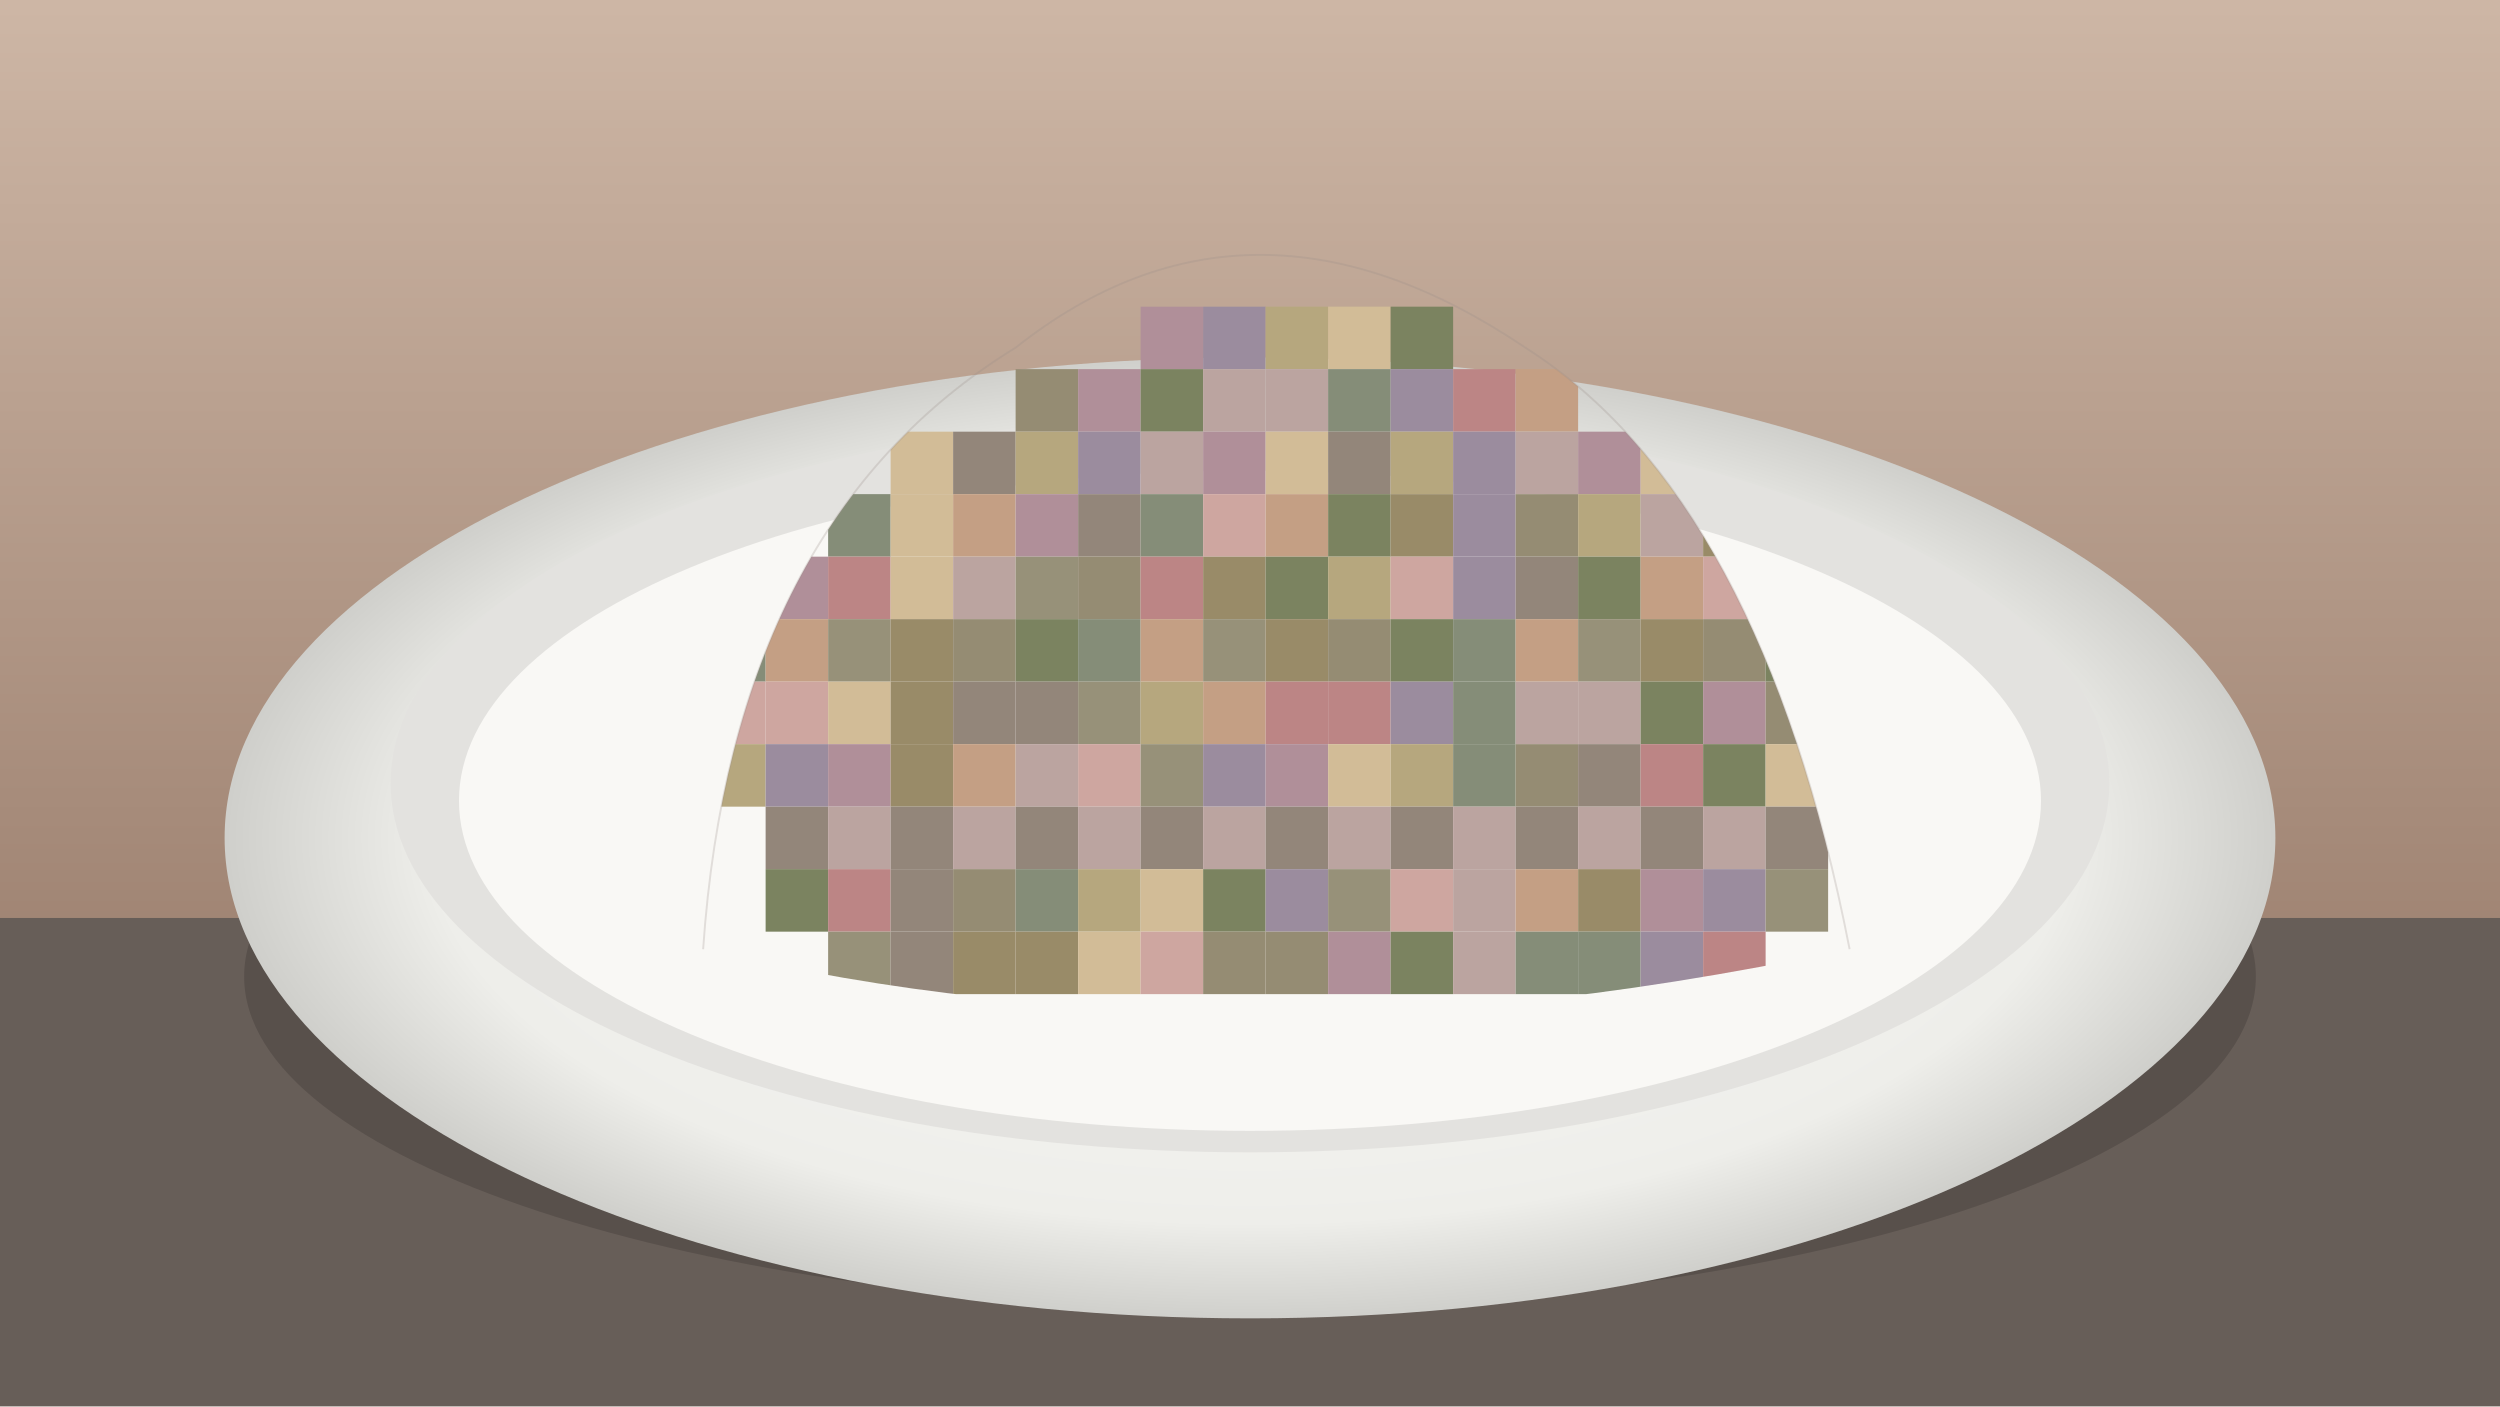
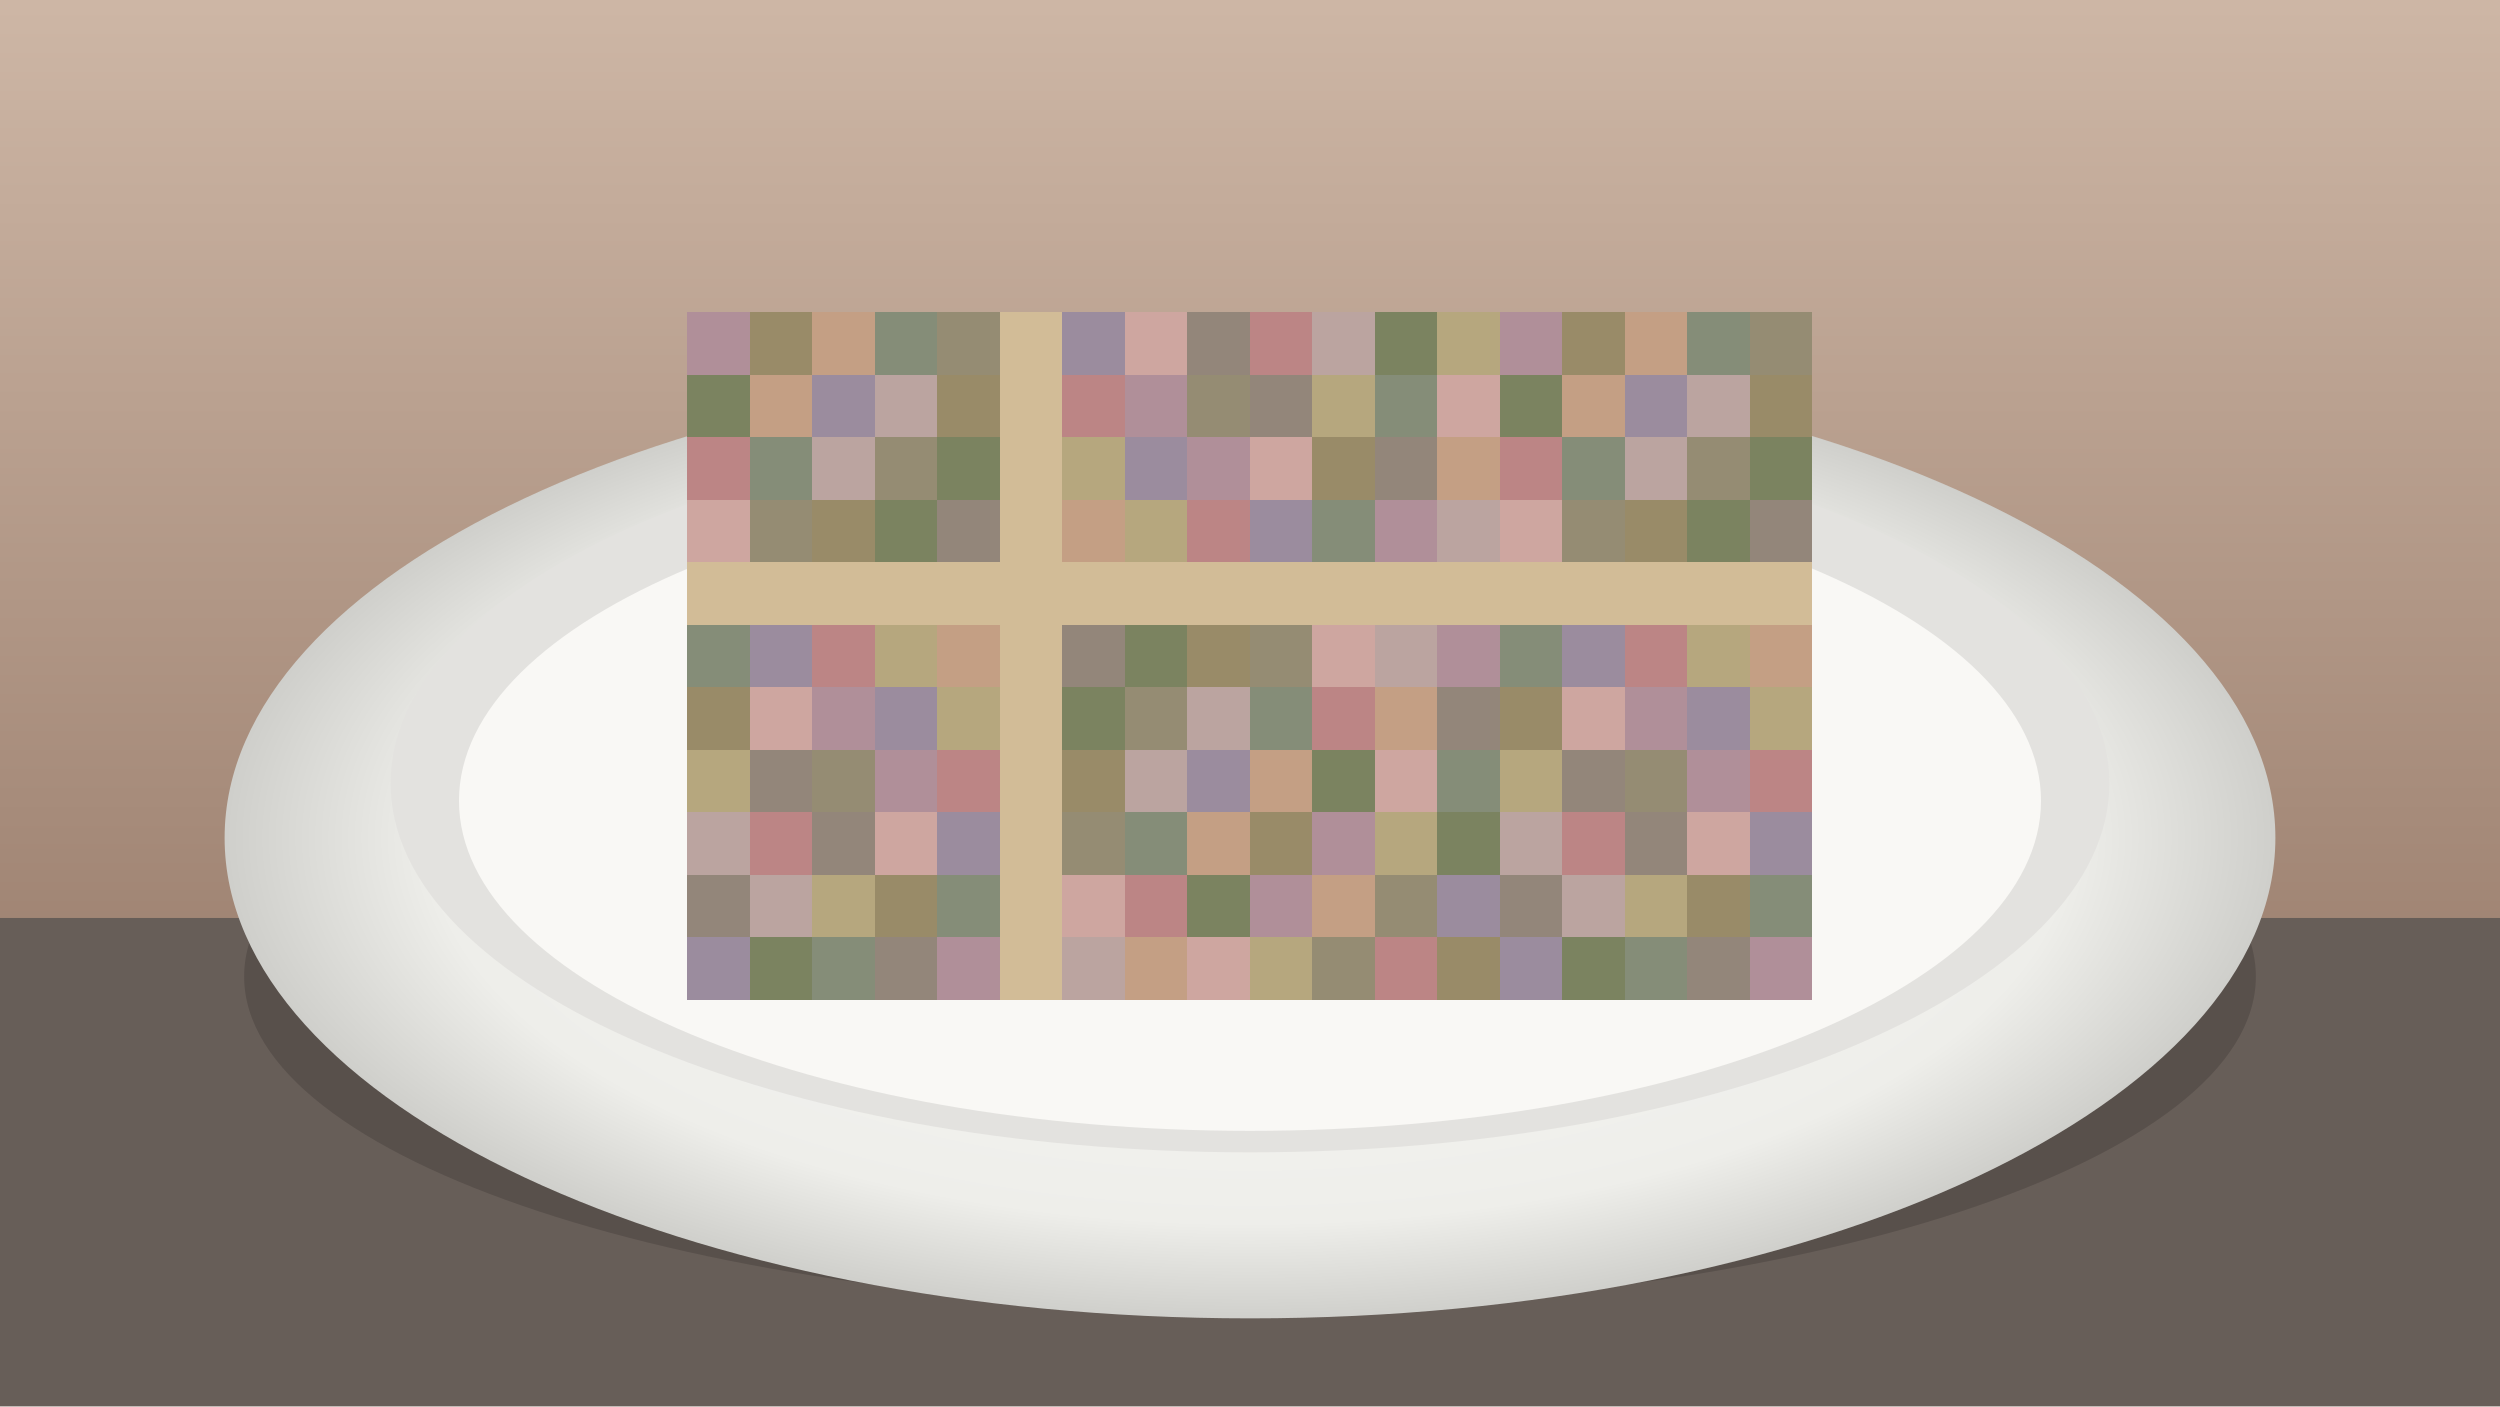
<svg xmlns="http://www.w3.org/2000/svg" viewBox="0 0 1280 720">
  <defs>
    <linearGradient id="bg" x2="0" y2="1">
      <stop stop-color="#cdb6a5" />
      <stop offset="1" stop-color="#8a6c5b" />
    </linearGradient>
    <radialGradient id="plate">
      <stop stop-color="#f9f9f7" />
      <stop offset=".8" stop-color="#eeeeea" />
      <stop offset="1" stop-color="#cfcfcb" />
    </radialGradient>
-     <clipPath id="mound">
-       <path d="M360 486 Q375 267 520 178 Q640 83 781 178 Q902 255 947 486 Q760 525 640 516 Q505 520 360 486 Z" />
-     </clipPath>
  </defs>
  <rect width="1280" height="720" fill="url(#bg)" />
  <rect y="470" width="1280" height="250" fill="#675e58" />
  <ellipse cx="640" cy="500" rx="515" ry="170" fill="#38312f" opacity=".32" />
  <ellipse cx="640" cy="429" rx="525" ry="246" fill="url(#plate)" />
  <ellipse cx="640" cy="401" rx="440" ry="189" fill="#e3e2df" />
  <ellipse cx="640" cy="410" rx="405" ry="169" fill="#f9f8f5" />
-   <g clip-path="url(#mound)">
-     <rect x="584" y="157" width="32" height="32" fill="#b08f99" />
-     <rect x="616" y="157" width="32" height="32" fill="#9b8c9e" />
-     <rect x="648" y="157" width="32" height="32" fill="#b6a77e" />
-     <rect x="680" y="157" width="32" height="32" fill="#d2bc97" />
-     <rect x="712" y="157" width="32" height="32" fill="#7b8360" />
-     <rect x="520" y="189" width="32" height="32" fill="#958c73" />
-     <rect x="552" y="189" width="32" height="32" fill="#b08f99" />
-     <rect x="584" y="189" width="32" height="32" fill="#7b8360" />
-     <rect x="616" y="189" width="32" height="32" fill="#bba4a0" />
-     <rect x="648" y="189" width="32" height="32" fill="#bba4a0" />
-     <rect x="680" y="189" width="32" height="32" fill="#858d78" />
-     <rect x="712" y="189" width="32" height="32" fill="#9b8c9e" />
-     <rect x="744" y="189" width="32" height="32" fill="#bc8585" />
-     <rect x="776" y="189" width="32" height="32" fill="#c49f84" />
-     <rect x="456" y="221" width="32" height="32" fill="#d2bc97" />
-     <rect x="488" y="221" width="32" height="32" fill="#93867a" />
-     <rect x="520" y="221" width="32" height="32" fill="#b6a77e" />
-     <rect x="552" y="221" width="32" height="32" fill="#9b8c9e" />
-     <rect x="584" y="221" width="32" height="32" fill="#bba4a0" />
-     <rect x="616" y="221" width="32" height="32" fill="#b08f99" />
-     <rect x="648" y="221" width="32" height="32" fill="#d2bc97" />
-     <rect x="680" y="221" width="32" height="32" fill="#93867a" />
-     <rect x="712" y="221" width="32" height="32" fill="#b6a77e" />
-     <rect x="744" y="221" width="32" height="32" fill="#9b8c9e" />
-     <rect x="776" y="221" width="32" height="32" fill="#bba4a0" />
-     <rect x="808" y="221" width="32" height="32" fill="#b08f99" />
-     <rect x="840" y="221" width="32" height="32" fill="#d2bc97" />
-     <rect x="424" y="253" width="32" height="32" fill="#858d78" />
-     <rect x="456" y="253" width="32" height="32" fill="#d2bc97" />
-     <rect x="488" y="253" width="32" height="32" fill="#c49f84" />
-     <rect x="520" y="253" width="32" height="32" fill="#b08f99" />
-     <rect x="552" y="253" width="32" height="32" fill="#93867a" />
-     <rect x="584" y="253" width="32" height="32" fill="#858d78" />
-     <rect x="616" y="253" width="32" height="32" fill="#cea6a0" />
-     <rect x="648" y="253" width="32" height="32" fill="#c49f84" />
-     <rect x="680" y="253" width="32" height="32" fill="#7b8360" />
-     <rect x="712" y="253" width="32" height="32" fill="#998b68" />
-     <rect x="744" y="253" width="32" height="32" fill="#9b8c9e" />
-     <rect x="776" y="253" width="32" height="32" fill="#958c73" />
-     <rect x="808" y="253" width="32" height="32" fill="#b6a77e" />
-     <rect x="840" y="253" width="32" height="32" fill="#bba4a0" />
-     <rect x="872" y="253" width="32" height="32" fill="#998b68" />
-     <rect x="392" y="285" width="32" height="32" fill="#b08f99" />
-     <rect x="424" y="285" width="32" height="32" fill="#bc8585" />
-     <rect x="456" y="285" width="32" height="32" fill="#d2bc97" />
-     <rect x="488" y="285" width="32" height="32" fill="#bba4a0" />
-     <rect x="520" y="285" width="32" height="32" fill="#979179" />
-     <rect x="552" y="285" width="32" height="32" fill="#958c73" />
-     <rect x="584" y="285" width="32" height="32" fill="#bc8585" />
-     <rect x="616" y="285" width="32" height="32" fill="#998b68" />
-     <rect x="648" y="285" width="32" height="32" fill="#7b8360" />
-     <rect x="680" y="285" width="32" height="32" fill="#b6a77e" />
-     <rect x="712" y="285" width="32" height="32" fill="#cea6a0" />
-     <rect x="744" y="285" width="32" height="32" fill="#9b8c9e" />
-     <rect x="776" y="285" width="32" height="32" fill="#93867a" />
-     <rect x="808" y="285" width="32" height="32" fill="#7b8360" />
-     <rect x="840" y="285" width="32" height="32" fill="#c49f84" />
-     <rect x="872" y="285" width="32" height="32" fill="#cea6a0" />
-     <rect x="904" y="285" width="32" height="32" fill="#858d78" />
-     <rect x="360" y="317" width="32" height="32" fill="#858d78" />
-     <rect x="392" y="317" width="32" height="32" fill="#c49f84" />
-     <rect x="424" y="317" width="32" height="32" fill="#979179" />
-     <rect x="456" y="317" width="32" height="32" fill="#998b68" />
-     <rect x="488" y="317" width="32" height="32" fill="#958c73" />
-     <rect x="520" y="317" width="32" height="32" fill="#7b8360" />
-     <rect x="552" y="317" width="32" height="32" fill="#858d78" />
-     <rect x="584" y="317" width="32" height="32" fill="#c49f84" />
-     <rect x="616" y="317" width="32" height="32" fill="#979179" />
-     <rect x="648" y="317" width="32" height="32" fill="#998b68" />
-     <rect x="680" y="317" width="32" height="32" fill="#958c73" />
-     <rect x="712" y="317" width="32" height="32" fill="#7b8360" />
-     <rect x="744" y="317" width="32" height="32" fill="#858d78" />
-     <rect x="776" y="317" width="32" height="32" fill="#c49f84" />
-     <rect x="808" y="317" width="32" height="32" fill="#979179" />
-     <rect x="840" y="317" width="32" height="32" fill="#998b68" />
-     <rect x="872" y="317" width="32" height="32" fill="#958c73" />
-     <rect x="904" y="317" width="32" height="32" fill="#7b8360" />
-     <rect x="936" y="317" width="32" height="32" fill="#858d78" />
-     <rect x="360" y="349" width="32" height="32" fill="#cea6a0" />
-     <rect x="392" y="349" width="32" height="32" fill="#cea6a0" />
-     <rect x="424" y="349" width="32" height="32" fill="#d2bc97" />
-     <rect x="456" y="349" width="32" height="32" fill="#998b68" />
-     <rect x="488" y="349" width="32" height="32" fill="#93867a" />
-     <rect x="520" y="349" width="32" height="32" fill="#93867a" />
-     <rect x="552" y="349" width="32" height="32" fill="#979179" />
-     <rect x="584" y="349" width="32" height="32" fill="#b6a77e" />
-     <rect x="616" y="349" width="32" height="32" fill="#c49f84" />
-     <rect x="648" y="349" width="32" height="32" fill="#bc8585" />
-     <rect x="680" y="349" width="32" height="32" fill="#bc8585" />
-     <rect x="712" y="349" width="32" height="32" fill="#9b8c9e" />
-     <rect x="744" y="349" width="32" height="32" fill="#858d78" />
-     <rect x="776" y="349" width="32" height="32" fill="#bba4a0" />
-     <rect x="808" y="349" width="32" height="32" fill="#bba4a0" />
-     <rect x="840" y="349" width="32" height="32" fill="#7b8360" />
-     <rect x="872" y="349" width="32" height="32" fill="#b08f99" />
-     <rect x="904" y="349" width="32" height="32" fill="#958c73" />
-     <rect x="936" y="349" width="32" height="32" fill="#cea6a0" />
-     <rect x="360" y="381" width="32" height="32" fill="#b6a77e" />
-     <rect x="392" y="381" width="32" height="32" fill="#9b8c9e" />
-     <rect x="424" y="381" width="32" height="32" fill="#b08f99" />
-     <rect x="456" y="381" width="32" height="32" fill="#998b68" />
-     <rect x="488" y="381" width="32" height="32" fill="#c49f84" />
-     <rect x="520" y="381" width="32" height="32" fill="#bba4a0" />
-     <rect x="552" y="381" width="32" height="32" fill="#cea6a0" />
-     <rect x="584" y="381" width="32" height="32" fill="#979179" />
-     <rect x="616" y="381" width="32" height="32" fill="#9b8c9e" />
-     <rect x="648" y="381" width="32" height="32" fill="#b08f99" />
-     <rect x="680" y="381" width="32" height="32" fill="#d2bc97" />
-     <rect x="712" y="381" width="32" height="32" fill="#b6a77e" />
-     <rect x="744" y="381" width="32" height="32" fill="#858d78" />
-     <rect x="776" y="381" width="32" height="32" fill="#958c73" />
-     <rect x="808" y="381" width="32" height="32" fill="#93867a" />
-     <rect x="840" y="381" width="32" height="32" fill="#bc8585" />
-     <rect x="872" y="381" width="32" height="32" fill="#7b8360" />
-     <rect x="904" y="381" width="32" height="32" fill="#d2bc97" />
-     <rect x="936" y="381" width="32" height="32" fill="#b6a77e" />
-     <rect x="392" y="413" width="32" height="32" fill="#93867a" />
-     <rect x="424" y="413" width="32" height="32" fill="#bba4a0" />
-     <rect x="456" y="413" width="32" height="32" fill="#93867a" />
-     <rect x="488" y="413" width="32" height="32" fill="#bba4a0" />
-     <rect x="520" y="413" width="32" height="32" fill="#93867a" />
-     <rect x="552" y="413" width="32" height="32" fill="#bba4a0" />
-     <rect x="584" y="413" width="32" height="32" fill="#93867a" />
-     <rect x="616" y="413" width="32" height="32" fill="#bba4a0" />
-     <rect x="648" y="413" width="32" height="32" fill="#93867a" />
-     <rect x="680" y="413" width="32" height="32" fill="#bba4a0" />
-     <rect x="712" y="413" width="32" height="32" fill="#93867a" />
-     <rect x="744" y="413" width="32" height="32" fill="#bba4a0" />
-     <rect x="776" y="413" width="32" height="32" fill="#93867a" />
-     <rect x="808" y="413" width="32" height="32" fill="#bba4a0" />
-     <rect x="840" y="413" width="32" height="32" fill="#93867a" />
-     <rect x="872" y="413" width="32" height="32" fill="#bba4a0" />
-     <rect x="904" y="413" width="32" height="32" fill="#93867a" />
-     <rect x="392" y="445" width="32" height="32" fill="#7b8360" />
-     <rect x="424" y="445" width="32" height="32" fill="#bc8585" />
-     <rect x="456" y="445" width="32" height="32" fill="#93867a" />
-     <rect x="488" y="445" width="32" height="32" fill="#958c73" />
-     <rect x="520" y="445" width="32" height="32" fill="#858d78" />
-     <rect x="552" y="445" width="32" height="32" fill="#b6a77e" />
-     <rect x="584" y="445" width="32" height="32" fill="#d2bc97" />
-     <rect x="616" y="445" width="32" height="32" fill="#7b8360" />
-     <rect x="648" y="445" width="32" height="32" fill="#9b8c9e" />
-     <rect x="680" y="445" width="32" height="32" fill="#979179" />
-     <rect x="712" y="445" width="32" height="32" fill="#cea6a0" />
-     <rect x="744" y="445" width="32" height="32" fill="#bba4a0" />
-     <rect x="776" y="445" width="32" height="32" fill="#c49f84" />
-     <rect x="808" y="445" width="32" height="32" fill="#998b68" />
-     <rect x="840" y="445" width="32" height="32" fill="#b08f99" />
-     <rect x="872" y="445" width="32" height="32" fill="#9b8c9e" />
-     <rect x="904" y="445" width="32" height="32" fill="#979179" />
-     <rect x="424" y="477" width="32" height="32" fill="#979179" />
-     <rect x="456" y="477" width="32" height="32" fill="#93867a" />
-     <rect x="488" y="477" width="32" height="32" fill="#998b68" />
-     <rect x="520" y="477" width="32" height="32" fill="#998b68" />
-     <rect x="552" y="477" width="32" height="32" fill="#d2bc97" />
-     <rect x="584" y="477" width="32" height="32" fill="#cea6a0" />
-     <rect x="616" y="477" width="32" height="32" fill="#958c73" />
-     <rect x="648" y="477" width="32" height="32" fill="#958c73" />
-     <rect x="680" y="477" width="32" height="32" fill="#b08f99" />
-     <rect x="712" y="477" width="32" height="32" fill="#7b8360" />
-     <rect x="744" y="477" width="32" height="32" fill="#bba4a0" />
-     <rect x="776" y="477" width="32" height="32" fill="#858d78" />
-     <rect x="808" y="477" width="32" height="32" fill="#858d78" />
-     <rect x="840" y="477" width="32" height="32" fill="#9b8c9e" />
-     <rect x="872" y="477" width="32" height="32" fill="#bc8585" />
+   <g shape-rendering="crispEdges">
+     <rect x="352" y="160" width="32" height="32" fill="#b08f99" />
+     <rect x="384" y="160" width="32" height="32" fill="#998b68" />
+     <rect x="416" y="160" width="32" height="32" fill="#c49f84" />
+     <rect x="448" y="160" width="32" height="32" fill="#858d78" />
+     <rect x="480" y="160" width="32" height="32" fill="#958c73" />
+     <rect x="512" y="160" width="32" height="32" fill="#d2bc97" />
+     <rect x="544" y="160" width="32" height="32" fill="#9b8c9e" />
+     <rect x="576" y="160" width="32" height="32" fill="#cea6a0" />
+     <rect x="608" y="160" width="32" height="32" fill="#93867a" />
+     <rect x="640" y="160" width="32" height="32" fill="#bc8585" />
+     <rect x="672" y="160" width="32" height="32" fill="#bba4a0" />
+     <rect x="704" y="160" width="32" height="32" fill="#7b8360" />
+     <rect x="736" y="160" width="32" height="32" fill="#b6a77e" />
+     <rect x="768" y="160" width="32" height="32" fill="#b08f99" />
+     <rect x="800" y="160" width="32" height="32" fill="#998b68" />
+     <rect x="832" y="160" width="32" height="32" fill="#c49f84" />
+     <rect x="864" y="160" width="32" height="32" fill="#858d78" />
+     <rect x="896" y="160" width="32" height="32" fill="#958c73" />
+     <rect x="352" y="192" width="32" height="32" fill="#7b8360" />
+     <rect x="384" y="192" width="32" height="32" fill="#c49f84" />
+     <rect x="416" y="192" width="32" height="32" fill="#9b8c9e" />
+     <rect x="448" y="192" width="32" height="32" fill="#bba4a0" />
+     <rect x="480" y="192" width="32" height="32" fill="#998b68" />
+     <rect x="512" y="192" width="32" height="32" fill="#d2bc97" />
+     <rect x="544" y="192" width="32" height="32" fill="#bc8585" />
+     <rect x="576" y="192" width="32" height="32" fill="#b08f99" />
+     <rect x="608" y="192" width="32" height="32" fill="#958c73" />
+     <rect x="640" y="192" width="32" height="32" fill="#93867a" />
+     <rect x="672" y="192" width="32" height="32" fill="#b6a77e" />
+     <rect x="704" y="192" width="32" height="32" fill="#858d78" />
+     <rect x="736" y="192" width="32" height="32" fill="#cea6a0" />
+     <rect x="768" y="192" width="32" height="32" fill="#7b8360" />
+     <rect x="800" y="192" width="32" height="32" fill="#c49f84" />
+     <rect x="832" y="192" width="32" height="32" fill="#9b8c9e" />
+     <rect x="864" y="192" width="32" height="32" fill="#bba4a0" />
+     <rect x="896" y="192" width="32" height="32" fill="#998b68" />
+     <rect x="352" y="224" width="32" height="32" fill="#bc8585" />
+     <rect x="384" y="224" width="32" height="32" fill="#858d78" />
+     <rect x="416" y="224" width="32" height="32" fill="#bba4a0" />
+     <rect x="448" y="224" width="32" height="32" fill="#958c73" />
+     <rect x="480" y="224" width="32" height="32" fill="#7b8360" />
+     <rect x="512" y="224" width="32" height="32" fill="#d2bc97" />
+     <rect x="544" y="224" width="32" height="32" fill="#b6a77e" />
+     <rect x="576" y="224" width="32" height="32" fill="#9b8c9e" />
+     <rect x="608" y="224" width="32" height="32" fill="#b08f99" />
+     <rect x="640" y="224" width="32" height="32" fill="#cea6a0" />
+     <rect x="672" y="224" width="32" height="32" fill="#998b68" />
+     <rect x="704" y="224" width="32" height="32" fill="#93867a" />
+     <rect x="736" y="224" width="32" height="32" fill="#c49f84" />
+     <rect x="768" y="224" width="32" height="32" fill="#bc8585" />
+     <rect x="800" y="224" width="32" height="32" fill="#858d78" />
+     <rect x="832" y="224" width="32" height="32" fill="#bba4a0" />
+     <rect x="864" y="224" width="32" height="32" fill="#958c73" />
+     <rect x="896" y="224" width="32" height="32" fill="#7b8360" />
+     <rect x="352" y="256" width="32" height="32" fill="#cea6a0" />
+     <rect x="384" y="256" width="32" height="32" fill="#958c73" />
+     <rect x="416" y="256" width="32" height="32" fill="#998b68" />
+     <rect x="448" y="256" width="32" height="32" fill="#7b8360" />
+     <rect x="480" y="256" width="32" height="32" fill="#93867a" />
+     <rect x="512" y="256" width="32" height="32" fill="#d2bc97" />
+     <rect x="544" y="256" width="32" height="32" fill="#c49f84" />
+     <rect x="576" y="256" width="32" height="32" fill="#b6a77e" />
+     <rect x="608" y="256" width="32" height="32" fill="#bc8585" />
+     <rect x="640" y="256" width="32" height="32" fill="#9b8c9e" />
+     <rect x="672" y="256" width="32" height="32" fill="#858d78" />
+     <rect x="704" y="256" width="32" height="32" fill="#b08f99" />
+     <rect x="736" y="256" width="32" height="32" fill="#bba4a0" />
+     <rect x="768" y="256" width="32" height="32" fill="#cea6a0" />
+     <rect x="800" y="256" width="32" height="32" fill="#958c73" />
+     <rect x="832" y="256" width="32" height="32" fill="#998b68" />
+     <rect x="864" y="256" width="32" height="32" fill="#7b8360" />
+     <rect x="896" y="256" width="32" height="32" fill="#93867a" />
+     <rect x="352" y="288" width="32" height="32" fill="#d2bc97" />
+     <rect x="384" y="288" width="32" height="32" fill="#d2bc97" />
+     <rect x="416" y="288" width="32" height="32" fill="#d2bc97" />
+     <rect x="448" y="288" width="32" height="32" fill="#d2bc97" />
+     <rect x="480" y="288" width="32" height="32" fill="#d2bc97" />
+     <rect x="512" y="288" width="32" height="32" fill="#d2bc97" />
+     <rect x="544" y="288" width="32" height="32" fill="#d2bc97" />
+     <rect x="576" y="288" width="32" height="32" fill="#d2bc97" />
+     <rect x="608" y="288" width="32" height="32" fill="#d2bc97" />
+     <rect x="640" y="288" width="32" height="32" fill="#d2bc97" />
+     <rect x="672" y="288" width="32" height="32" fill="#d2bc97" />
+     <rect x="704" y="288" width="32" height="32" fill="#d2bc97" />
+     <rect x="736" y="288" width="32" height="32" fill="#d2bc97" />
+     <rect x="768" y="288" width="32" height="32" fill="#d2bc97" />
+     <rect x="800" y="288" width="32" height="32" fill="#d2bc97" />
+     <rect x="832" y="288" width="32" height="32" fill="#d2bc97" />
+     <rect x="864" y="288" width="32" height="32" fill="#d2bc97" />
+     <rect x="896" y="288" width="32" height="32" fill="#d2bc97" />
+     <rect x="352" y="320" width="32" height="32" fill="#858d78" />
+     <rect x="384" y="320" width="32" height="32" fill="#9b8c9e" />
+     <rect x="416" y="320" width="32" height="32" fill="#bc8585" />
+     <rect x="448" y="320" width="32" height="32" fill="#b6a77e" />
+     <rect x="480" y="320" width="32" height="32" fill="#c49f84" />
+     <rect x="512" y="320" width="32" height="32" fill="#d2bc97" />
+     <rect x="544" y="320" width="32" height="32" fill="#93867a" />
+     <rect x="576" y="320" width="32" height="32" fill="#7b8360" />
+     <rect x="608" y="320" width="32" height="32" fill="#998b68" />
+     <rect x="640" y="320" width="32" height="32" fill="#958c73" />
+     <rect x="672" y="320" width="32" height="32" fill="#cea6a0" />
+     <rect x="704" y="320" width="32" height="32" fill="#bba4a0" />
+     <rect x="736" y="320" width="32" height="32" fill="#b08f99" />
+     <rect x="768" y="320" width="32" height="32" fill="#858d78" />
+     <rect x="800" y="320" width="32" height="32" fill="#9b8c9e" />
+     <rect x="832" y="320" width="32" height="32" fill="#bc8585" />
+     <rect x="864" y="320" width="32" height="32" fill="#b6a77e" />
+     <rect x="896" y="320" width="32" height="32" fill="#c49f84" />
+     <rect x="352" y="352" width="32" height="32" fill="#998b68" />
+     <rect x="384" y="352" width="32" height="32" fill="#cea6a0" />
+     <rect x="416" y="352" width="32" height="32" fill="#b08f99" />
+     <rect x="448" y="352" width="32" height="32" fill="#9b8c9e" />
+     <rect x="480" y="352" width="32" height="32" fill="#b6a77e" />
+     <rect x="512" y="352" width="32" height="32" fill="#d2bc97" />
+     <rect x="544" y="352" width="32" height="32" fill="#7b8360" />
+     <rect x="576" y="352" width="32" height="32" fill="#958c73" />
+     <rect x="608" y="352" width="32" height="32" fill="#bba4a0" />
+     <rect x="640" y="352" width="32" height="32" fill="#858d78" />
+     <rect x="672" y="352" width="32" height="32" fill="#bc8585" />
+     <rect x="704" y="352" width="32" height="32" fill="#c49f84" />
+     <rect x="736" y="352" width="32" height="32" fill="#93867a" />
+     <rect x="768" y="352" width="32" height="32" fill="#998b68" />
+     <rect x="800" y="352" width="32" height="32" fill="#cea6a0" />
+     <rect x="832" y="352" width="32" height="32" fill="#b08f99" />
+     <rect x="864" y="352" width="32" height="32" fill="#9b8c9e" />
+     <rect x="896" y="352" width="32" height="32" fill="#b6a77e" />
+     <rect x="352" y="384" width="32" height="32" fill="#b6a77e" />
+     <rect x="384" y="384" width="32" height="32" fill="#93867a" />
+     <rect x="416" y="384" width="32" height="32" fill="#958c73" />
+     <rect x="448" y="384" width="32" height="32" fill="#b08f99" />
+     <rect x="480" y="384" width="32" height="32" fill="#bc8585" />
+     <rect x="512" y="384" width="32" height="32" fill="#d2bc97" />
+     <rect x="544" y="384" width="32" height="32" fill="#998b68" />
+     <rect x="576" y="384" width="32" height="32" fill="#bba4a0" />
+     <rect x="608" y="384" width="32" height="32" fill="#9b8c9e" />
+     <rect x="640" y="384" width="32" height="32" fill="#c49f84" />
+     <rect x="672" y="384" width="32" height="32" fill="#7b8360" />
+     <rect x="704" y="384" width="32" height="32" fill="#cea6a0" />
+     <rect x="736" y="384" width="32" height="32" fill="#858d78" />
+     <rect x="768" y="384" width="32" height="32" fill="#b6a77e" />
+     <rect x="800" y="384" width="32" height="32" fill="#93867a" />
+     <rect x="832" y="384" width="32" height="32" fill="#958c73" />
+     <rect x="864" y="384" width="32" height="32" fill="#b08f99" />
+     <rect x="896" y="384" width="32" height="32" fill="#bc8585" />
+     <rect x="352" y="416" width="32" height="32" fill="#bba4a0" />
+     <rect x="384" y="416" width="32" height="32" fill="#bc8585" />
+     <rect x="416" y="416" width="32" height="32" fill="#93867a" />
+     <rect x="448" y="416" width="32" height="32" fill="#cea6a0" />
+     <rect x="480" y="416" width="32" height="32" fill="#9b8c9e" />
+     <rect x="512" y="416" width="32" height="32" fill="#d2bc97" />
+     <rect x="544" y="416" width="32" height="32" fill="#958c73" />
+     <rect x="576" y="416" width="32" height="32" fill="#858d78" />
+     <rect x="608" y="416" width="32" height="32" fill="#c49f84" />
+     <rect x="640" y="416" width="32" height="32" fill="#998b68" />
+     <rect x="672" y="416" width="32" height="32" fill="#b08f99" />
+     <rect x="704" y="416" width="32" height="32" fill="#b6a77e" />
+     <rect x="736" y="416" width="32" height="32" fill="#7b8360" />
+     <rect x="768" y="416" width="32" height="32" fill="#bba4a0" />
+     <rect x="800" y="416" width="32" height="32" fill="#bc8585" />
+     <rect x="832" y="416" width="32" height="32" fill="#93867a" />
+     <rect x="864" y="416" width="32" height="32" fill="#cea6a0" />
+     <rect x="896" y="416" width="32" height="32" fill="#9b8c9e" />
+     <rect x="352" y="448" width="32" height="32" fill="#93867a" />
+     <rect x="384" y="448" width="32" height="32" fill="#bba4a0" />
+     <rect x="416" y="448" width="32" height="32" fill="#b6a77e" />
+     <rect x="448" y="448" width="32" height="32" fill="#998b68" />
+     <rect x="480" y="448" width="32" height="32" fill="#858d78" />
+     <rect x="512" y="448" width="32" height="32" fill="#d2bc97" />
+     <rect x="544" y="448" width="32" height="32" fill="#cea6a0" />
+     <rect x="576" y="448" width="32" height="32" fill="#bc8585" />
+     <rect x="608" y="448" width="32" height="32" fill="#7b8360" />
+     <rect x="640" y="448" width="32" height="32" fill="#b08f99" />
+     <rect x="672" y="448" width="32" height="32" fill="#c49f84" />
+     <rect x="704" y="448" width="32" height="32" fill="#958c73" />
+     <rect x="736" y="448" width="32" height="32" fill="#9b8c9e" />
+     <rect x="768" y="448" width="32" height="32" fill="#93867a" />
+     <rect x="800" y="448" width="32" height="32" fill="#bba4a0" />
+     <rect x="832" y="448" width="32" height="32" fill="#b6a77e" />
+     <rect x="864" y="448" width="32" height="32" fill="#998b68" />
+     <rect x="896" y="448" width="32" height="32" fill="#858d78" />
+     <rect x="352" y="480" width="32" height="32" fill="#9b8c9e" />
+     <rect x="384" y="480" width="32" height="32" fill="#7b8360" />
+     <rect x="416" y="480" width="32" height="32" fill="#858d78" />
+     <rect x="448" y="480" width="32" height="32" fill="#93867a" />
+     <rect x="480" y="480" width="32" height="32" fill="#b08f99" />
+     <rect x="512" y="480" width="32" height="32" fill="#d2bc97" />
+     <rect x="544" y="480" width="32" height="32" fill="#bba4a0" />
+     <rect x="576" y="480" width="32" height="32" fill="#c49f84" />
+     <rect x="608" y="480" width="32" height="32" fill="#cea6a0" />
+     <rect x="640" y="480" width="32" height="32" fill="#b6a77e" />
+     <rect x="672" y="480" width="32" height="32" fill="#958c73" />
+     <rect x="704" y="480" width="32" height="32" fill="#bc8585" />
+     <rect x="736" y="480" width="32" height="32" fill="#998b68" />
+     <rect x="768" y="480" width="32" height="32" fill="#9b8c9e" />
+     <rect x="800" y="480" width="32" height="32" fill="#7b8360" />
+     <rect x="832" y="480" width="32" height="32" fill="#858d78" />
+     <rect x="864" y="480" width="32" height="32" fill="#93867a" />
+     <rect x="896" y="480" width="32" height="32" fill="#b08f99" />
  </g>
-   <path d="M360 486 Q375 267 520 178 Q640 83 781 178 Q902 255 947 486" fill="none" stroke="#998d87" stroke-width="1" opacity=".25" />
</svg>
